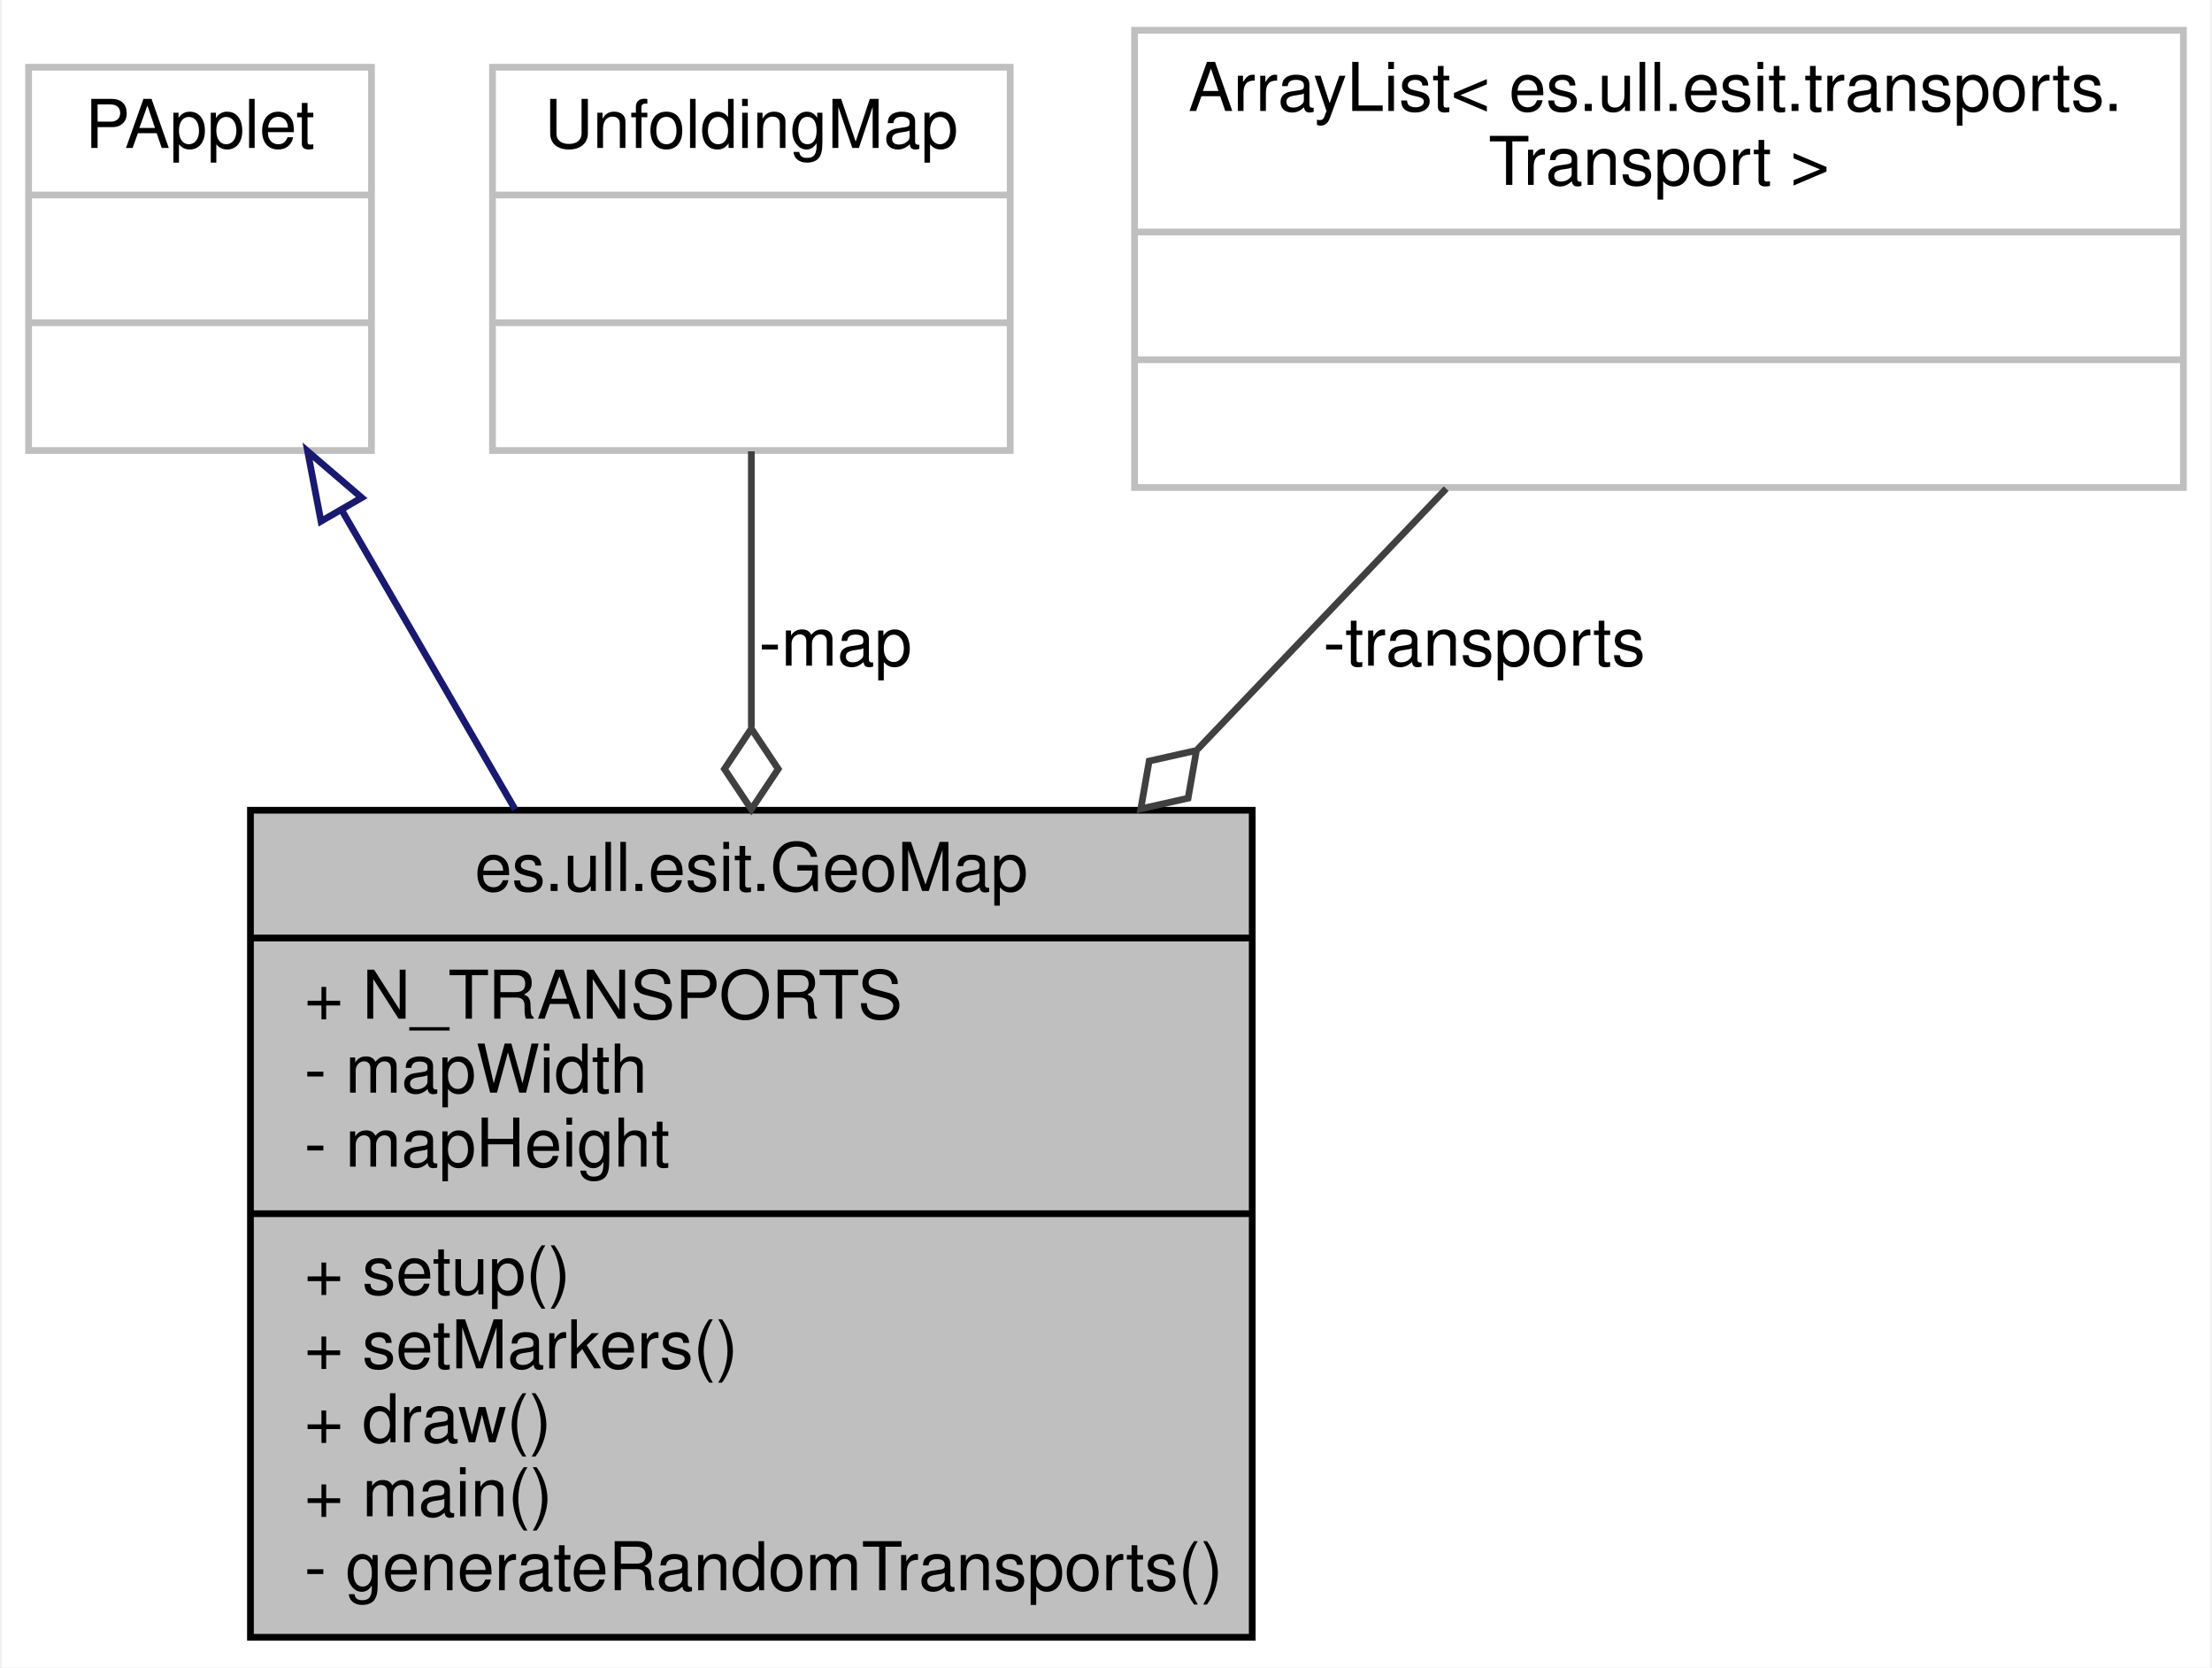
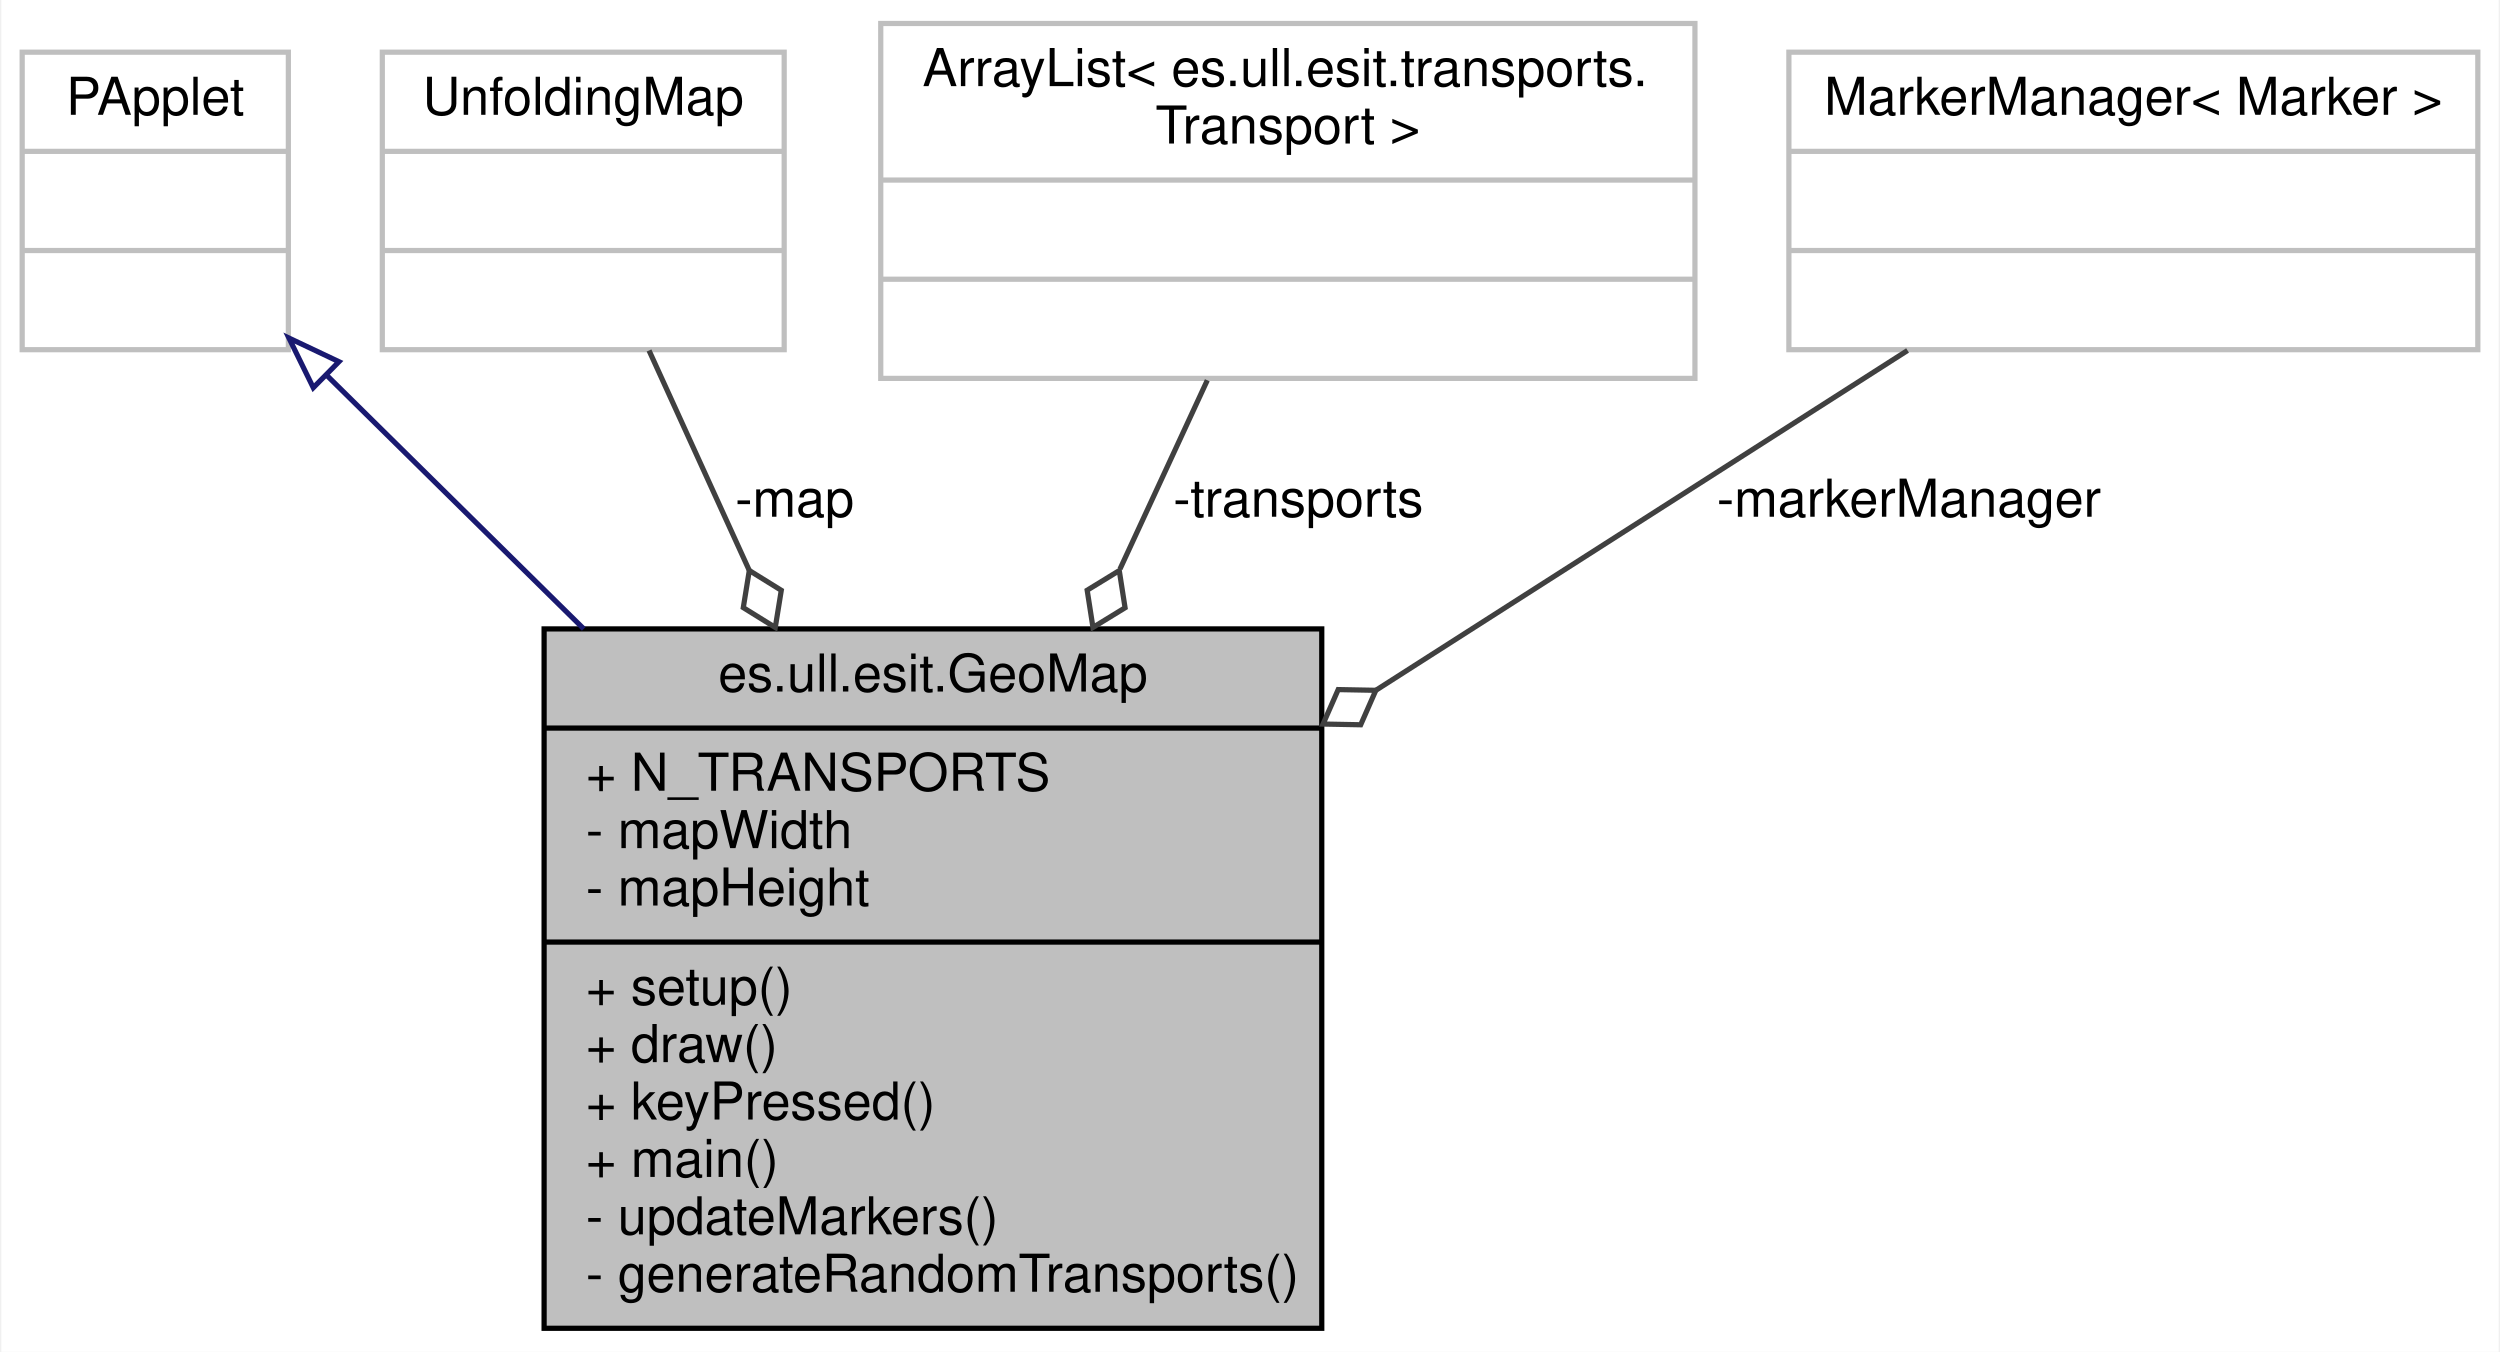
- <svg xmlns="http://www.w3.org/2000/svg" width="329pt" height="248pt" viewBox="0.00 0.00 328.50 248.00">
-   <g id="graph0" class="graph" transform="scale(1 1) rotate(0) translate(4 244)">
-     <polygon fill="white" stroke="none" points="-4,4 -4,-244 324.5,-244 324.5,4 -4,4" />
+ <svg xmlns="http://www.w3.org/2000/svg" width="479pt" height="259pt" viewBox="0.00 0.00 478.50 259.00">
+   <g id="graph0" class="graph" transform="scale(1 1) rotate(0) translate(4 255)">
+     <polygon fill="white" stroke="none" points="-4,4 -4,-255 474.5,-255 474.5,4 -4,4" />
    <g id="node1" class="node">
-       <polygon fill="#bfbfbf" stroke="black" points="33,-0.5 33,-123.5 182,-123.5 182,-0.5 33,-0.5" />
-       <text text-anchor="middle" x="107.5" y="-111.5" font-family="Helvetica,sans-Serif" font-size="10.00">es.ull.esit.GeoMap</text>
-       <polyline fill="none" stroke="black" points="33,-104.5 182,-104.5 " />
-       <text text-anchor="start" x="41" y="-92.5" font-family="Helvetica,sans-Serif" font-size="10.00">+ N_TRANSPORTS</text>
-       <text text-anchor="start" x="41" y="-81.5" font-family="Helvetica,sans-Serif" font-size="10.00">- mapWidth</text>
-       <text text-anchor="start" x="41" y="-70.5" font-family="Helvetica,sans-Serif" font-size="10.00">- mapHeight</text>
-       <polyline fill="none" stroke="black" points="33,-63.5 182,-63.5 " />
-       <text text-anchor="start" x="41" y="-51.5" font-family="Helvetica,sans-Serif" font-size="10.00">+ setup()</text>
-       <text text-anchor="start" x="41" y="-40.5" font-family="Helvetica,sans-Serif" font-size="10.00">+ setMarkers()</text>
-       <text text-anchor="start" x="41" y="-29.5" font-family="Helvetica,sans-Serif" font-size="10.00">+ draw()</text>
-       <text text-anchor="start" x="41" y="-18.5" font-family="Helvetica,sans-Serif" font-size="10.00">+ main()</text>
-       <text text-anchor="start" x="41" y="-7.5" font-family="Helvetica,sans-Serif" font-size="10.00">- generateRandomTransports()</text>
+       <polygon fill="#bfbfbf" stroke="black" points="100,-0.5 100,-134.5 249,-134.5 249,-0.5 100,-0.5" />
+       <text text-anchor="middle" x="174.5" y="-122.5" font-family="Helvetica,sans-Serif" font-size="10.00">es.ull.esit.GeoMap</text>
+       <polyline fill="none" stroke="black" points="100,-115.5 249,-115.5 " />
+       <text text-anchor="start" x="108" y="-103.5" font-family="Helvetica,sans-Serif" font-size="10.00">+ N_TRANSPORTS</text>
+       <text text-anchor="start" x="108" y="-92.5" font-family="Helvetica,sans-Serif" font-size="10.00">- mapWidth</text>
+       <text text-anchor="start" x="108" y="-81.5" font-family="Helvetica,sans-Serif" font-size="10.00">- mapHeight</text>
+       <polyline fill="none" stroke="black" points="100,-74.5 249,-74.5 " />
+       <text text-anchor="start" x="108" y="-62.5" font-family="Helvetica,sans-Serif" font-size="10.00">+ setup()</text>
+       <text text-anchor="start" x="108" y="-51.5" font-family="Helvetica,sans-Serif" font-size="10.00">+ draw()</text>
+       <text text-anchor="start" x="108" y="-40.5" font-family="Helvetica,sans-Serif" font-size="10.00">+ keyPressed()</text>
+       <text text-anchor="start" x="108" y="-29.5" font-family="Helvetica,sans-Serif" font-size="10.00">+ main()</text>
+       <text text-anchor="start" x="108" y="-18.5" font-family="Helvetica,sans-Serif" font-size="10.00">- updateMarkers()</text>
+       <text text-anchor="start" x="108" y="-7.5" font-family="Helvetica,sans-Serif" font-size="10.00">- generateRandomTransports()</text>
    </g>
    <g id="node2" class="node">
-       <polygon fill="white" stroke="#bfbfbf" points="0,-177 0,-234 51,-234 51,-177 0,-177" />
-       <text text-anchor="middle" x="25.5" y="-222" font-family="Helvetica,sans-Serif" font-size="10.00">PApplet</text>
-       <polyline fill="none" stroke="#bfbfbf" points="0,-215 51,-215 " />
-       <text text-anchor="middle" x="25.5" y="-203" font-family="Helvetica,sans-Serif" font-size="10.00"> </text>
-       <polyline fill="none" stroke="#bfbfbf" points="0,-196 51,-196 " />
-       <text text-anchor="middle" x="25.5" y="-184" font-family="Helvetica,sans-Serif" font-size="10.00"> </text>
+       <polygon fill="white" stroke="#bfbfbf" points="0,-188 0,-245 51,-245 51,-188 0,-188" />
+       <text text-anchor="middle" x="25.5" y="-233" font-family="Helvetica,sans-Serif" font-size="10.00">PApplet</text>
+       <polyline fill="none" stroke="#bfbfbf" points="0,-226 51,-226 " />
+       <text text-anchor="middle" x="25.5" y="-214" font-family="Helvetica,sans-Serif" font-size="10.00"> </text>
+       <polyline fill="none" stroke="#bfbfbf" points="0,-207 51,-207 " />
+       <text text-anchor="middle" x="25.5" y="-195" font-family="Helvetica,sans-Serif" font-size="10.00"> </text>
    </g>
    <g id="edge1" class="edge">
-       <path fill="none" stroke="midnightblue" d="M46.703,-167.912C54.532,-154.403 63.628,-138.706 72.362,-123.635" />
-       <polygon fill="none" stroke="midnightblue" points="43.491,-166.474 41.505,-176.881 49.547,-169.984 43.491,-166.474" />
+       <path fill="none" stroke="midnightblue" d="M58.401,-183.041C72.913,-168.724 90.523,-151.349 107.597,-134.505" />
+       <polygon fill="none" stroke="midnightblue" points="55.775,-180.715 51.114,-190.23 60.691,-185.698 55.775,-180.715" />
    </g>
    <g id="node3" class="node">
-       <polygon fill="white" stroke="#bfbfbf" points="69,-177 69,-234 146,-234 146,-177 69,-177" />
-       <text text-anchor="middle" x="107.5" y="-222" font-family="Helvetica,sans-Serif" font-size="10.00">UnfoldingMap</text>
-       <polyline fill="none" stroke="#bfbfbf" points="69,-215 146,-215 " />
-       <text text-anchor="middle" x="107.5" y="-203" font-family="Helvetica,sans-Serif" font-size="10.00"> </text>
-       <polyline fill="none" stroke="#bfbfbf" points="69,-196 146,-196 " />
-       <text text-anchor="middle" x="107.5" y="-184" font-family="Helvetica,sans-Serif" font-size="10.00"> </text>
+       <polygon fill="white" stroke="#bfbfbf" points="69,-188 69,-245 146,-245 146,-188 69,-188" />
+       <text text-anchor="middle" x="107.5" y="-233" font-family="Helvetica,sans-Serif" font-size="10.00">UnfoldingMap</text>
+       <polyline fill="none" stroke="#bfbfbf" points="69,-226 146,-226 " />
+       <text text-anchor="middle" x="107.5" y="-214" font-family="Helvetica,sans-Serif" font-size="10.00"> </text>
+       <polyline fill="none" stroke="#bfbfbf" points="69,-207 146,-207 " />
+       <text text-anchor="middle" x="107.5" y="-195" font-family="Helvetica,sans-Serif" font-size="10.00"> </text>
    </g>
    <g id="edge2" class="edge">
-       <path fill="none" stroke="#404040" d="M107.5,-176.881C107.5,-165.006 107.5,-150.508 107.5,-135.889" />
-       <polygon fill="none" stroke="#404040" points="107.5,-135.635 103.5,-129.635 107.5,-123.635 111.5,-129.635 107.5,-135.635" />
-       <text text-anchor="middle" x="120" y="-145" font-family="Helvetica,sans-Serif" font-size="10.00"> -map</text>
+       <path fill="none" stroke="#404040" d="M120.102,-187.85C125.623,-175.737 132.405,-160.857 139.284,-145.765" />
+       <polygon fill="none" stroke="#404040" points="139.316,-145.694 138.165,-138.576 144.293,-134.775 145.444,-141.894 139.316,-145.694" />
+       <text text-anchor="middle" x="148" y="-156" font-family="Helvetica,sans-Serif" font-size="10.00"> -map</text>
    </g>
    <g id="node4" class="node">
-       <polygon fill="white" stroke="#bfbfbf" points="164.5,-171.5 164.5,-239.5 320.5,-239.5 320.5,-171.5 164.5,-171.5" />
-       <text text-anchor="start" x="172.5" y="-227.5" font-family="Helvetica,sans-Serif" font-size="10.00">ArrayList&lt; es.ull.esit.transports.</text>
-       <text text-anchor="middle" x="242.5" y="-216.5" font-family="Helvetica,sans-Serif" font-size="10.00">Transport &gt;</text>
-       <polyline fill="none" stroke="#bfbfbf" points="164.5,-209.5 320.5,-209.5 " />
-       <text text-anchor="middle" x="242.5" y="-197.5" font-family="Helvetica,sans-Serif" font-size="10.00"> </text>
-       <polyline fill="none" stroke="#bfbfbf" points="164.5,-190.5 320.5,-190.5 " />
-       <text text-anchor="middle" x="242.5" y="-178.5" font-family="Helvetica,sans-Serif" font-size="10.00"> </text>
+       <polygon fill="white" stroke="#bfbfbf" points="164.5,-182.5 164.5,-250.5 320.5,-250.5 320.5,-182.5 164.5,-182.5" />
+       <text text-anchor="start" x="172.5" y="-238.5" font-family="Helvetica,sans-Serif" font-size="10.00">ArrayList&lt; es.ull.esit.transports.</text>
+       <text text-anchor="middle" x="242.5" y="-227.5" font-family="Helvetica,sans-Serif" font-size="10.00">Transport &gt;</text>
+       <polyline fill="none" stroke="#bfbfbf" points="164.5,-220.5 320.5,-220.5 " />
+       <text text-anchor="middle" x="242.5" y="-208.5" font-family="Helvetica,sans-Serif" font-size="10.00"> </text>
+       <polyline fill="none" stroke="#bfbfbf" points="164.5,-201.5 320.5,-201.5 " />
+       <text text-anchor="middle" x="242.5" y="-189.5" font-family="Helvetica,sans-Serif" font-size="10.00"> </text>
    </g>
    <g id="edge3" class="edge">
-       <path fill="none" stroke="#404040" d="M210.848,-171.325C199.725,-159.665 186.771,-146.088 173.872,-132.568" />
-       <polygon fill="none" stroke="#404040" points="173.707,-132.395 166.671,-130.815 165.424,-123.713 172.46,-125.293 173.707,-132.395" />
-       <text text-anchor="middle" x="216.5" y="-145" font-family="Helvetica,sans-Serif" font-size="10.00"> -transports</text>
+       <path fill="none" stroke="#404040" d="M227.07,-182.143C222.039,-171.268 216.225,-158.7 210.338,-145.973" />
+       <polygon fill="none" stroke="#404040" points="210.201,-145.678 204.052,-141.912 205.163,-134.787 211.313,-138.553 210.201,-145.678" />
+       <text text-anchor="middle" x="244.5" y="-156" font-family="Helvetica,sans-Serif" font-size="10.00"> -transports</text>
+     </g>
+     <g id="node5" class="node">
+       <polygon fill="white" stroke="#bfbfbf" points="338.5,-188 338.5,-245 470.5,-245 470.5,-188 338.5,-188" />
+       <text text-anchor="middle" x="404.5" y="-233" font-family="Helvetica,sans-Serif" font-size="10.00">MarkerManager&lt; Marker &gt;</text>
+       <polyline fill="none" stroke="#bfbfbf" points="338.5,-226 470.5,-226 " />
+       <text text-anchor="middle" x="404.5" y="-214" font-family="Helvetica,sans-Serif" font-size="10.00"> </text>
+       <polyline fill="none" stroke="#bfbfbf" points="338.5,-207 470.5,-207 " />
+       <text text-anchor="middle" x="404.5" y="-195" font-family="Helvetica,sans-Serif" font-size="10.00"> </text>
+     </g>
+     <g id="edge4" class="edge">
+       <path fill="none" stroke="#404040" d="M361.239,-187.85C332.577,-169.532 294.017,-144.887 259.379,-122.748" />
+       <polygon fill="none" stroke="#404040" points="259.36,-122.737 252.15,-122.876 249.249,-116.274 256.459,-116.135 259.36,-122.737" />
+       <text text-anchor="middle" x="361.5" y="-156" font-family="Helvetica,sans-Serif" font-size="10.00"> -markerManager</text>
    </g>
  </g>
</svg>
